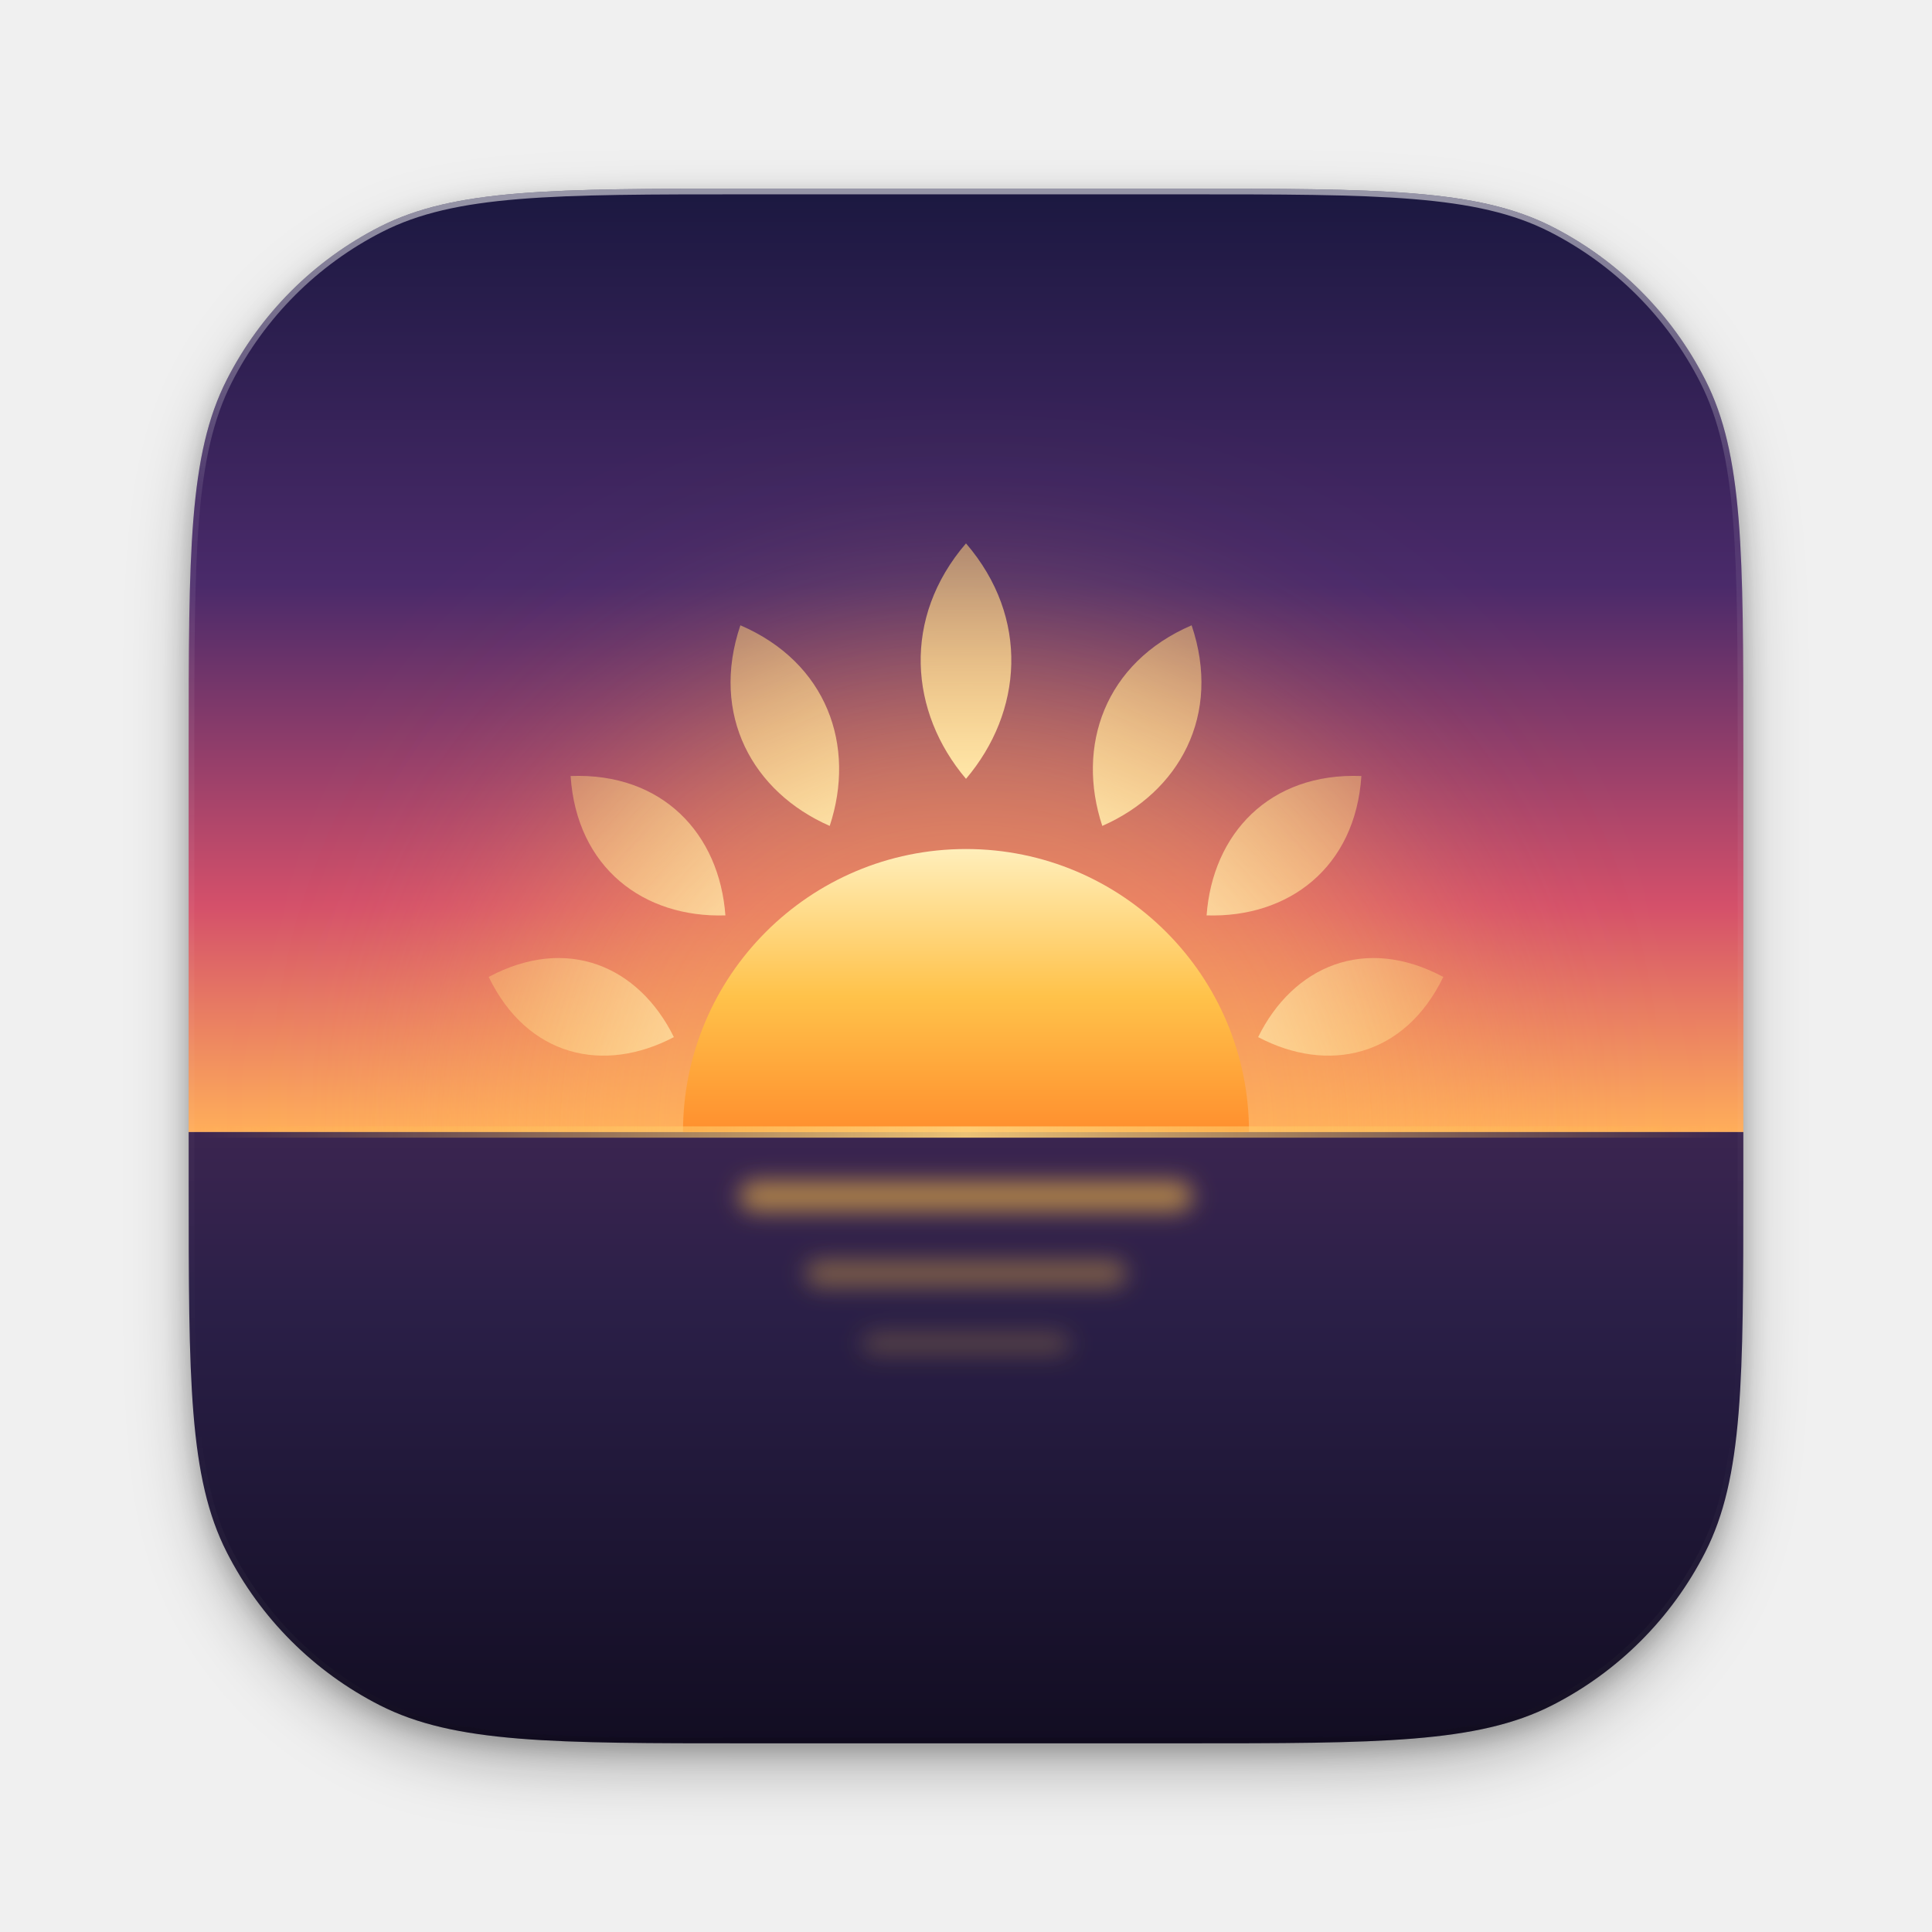
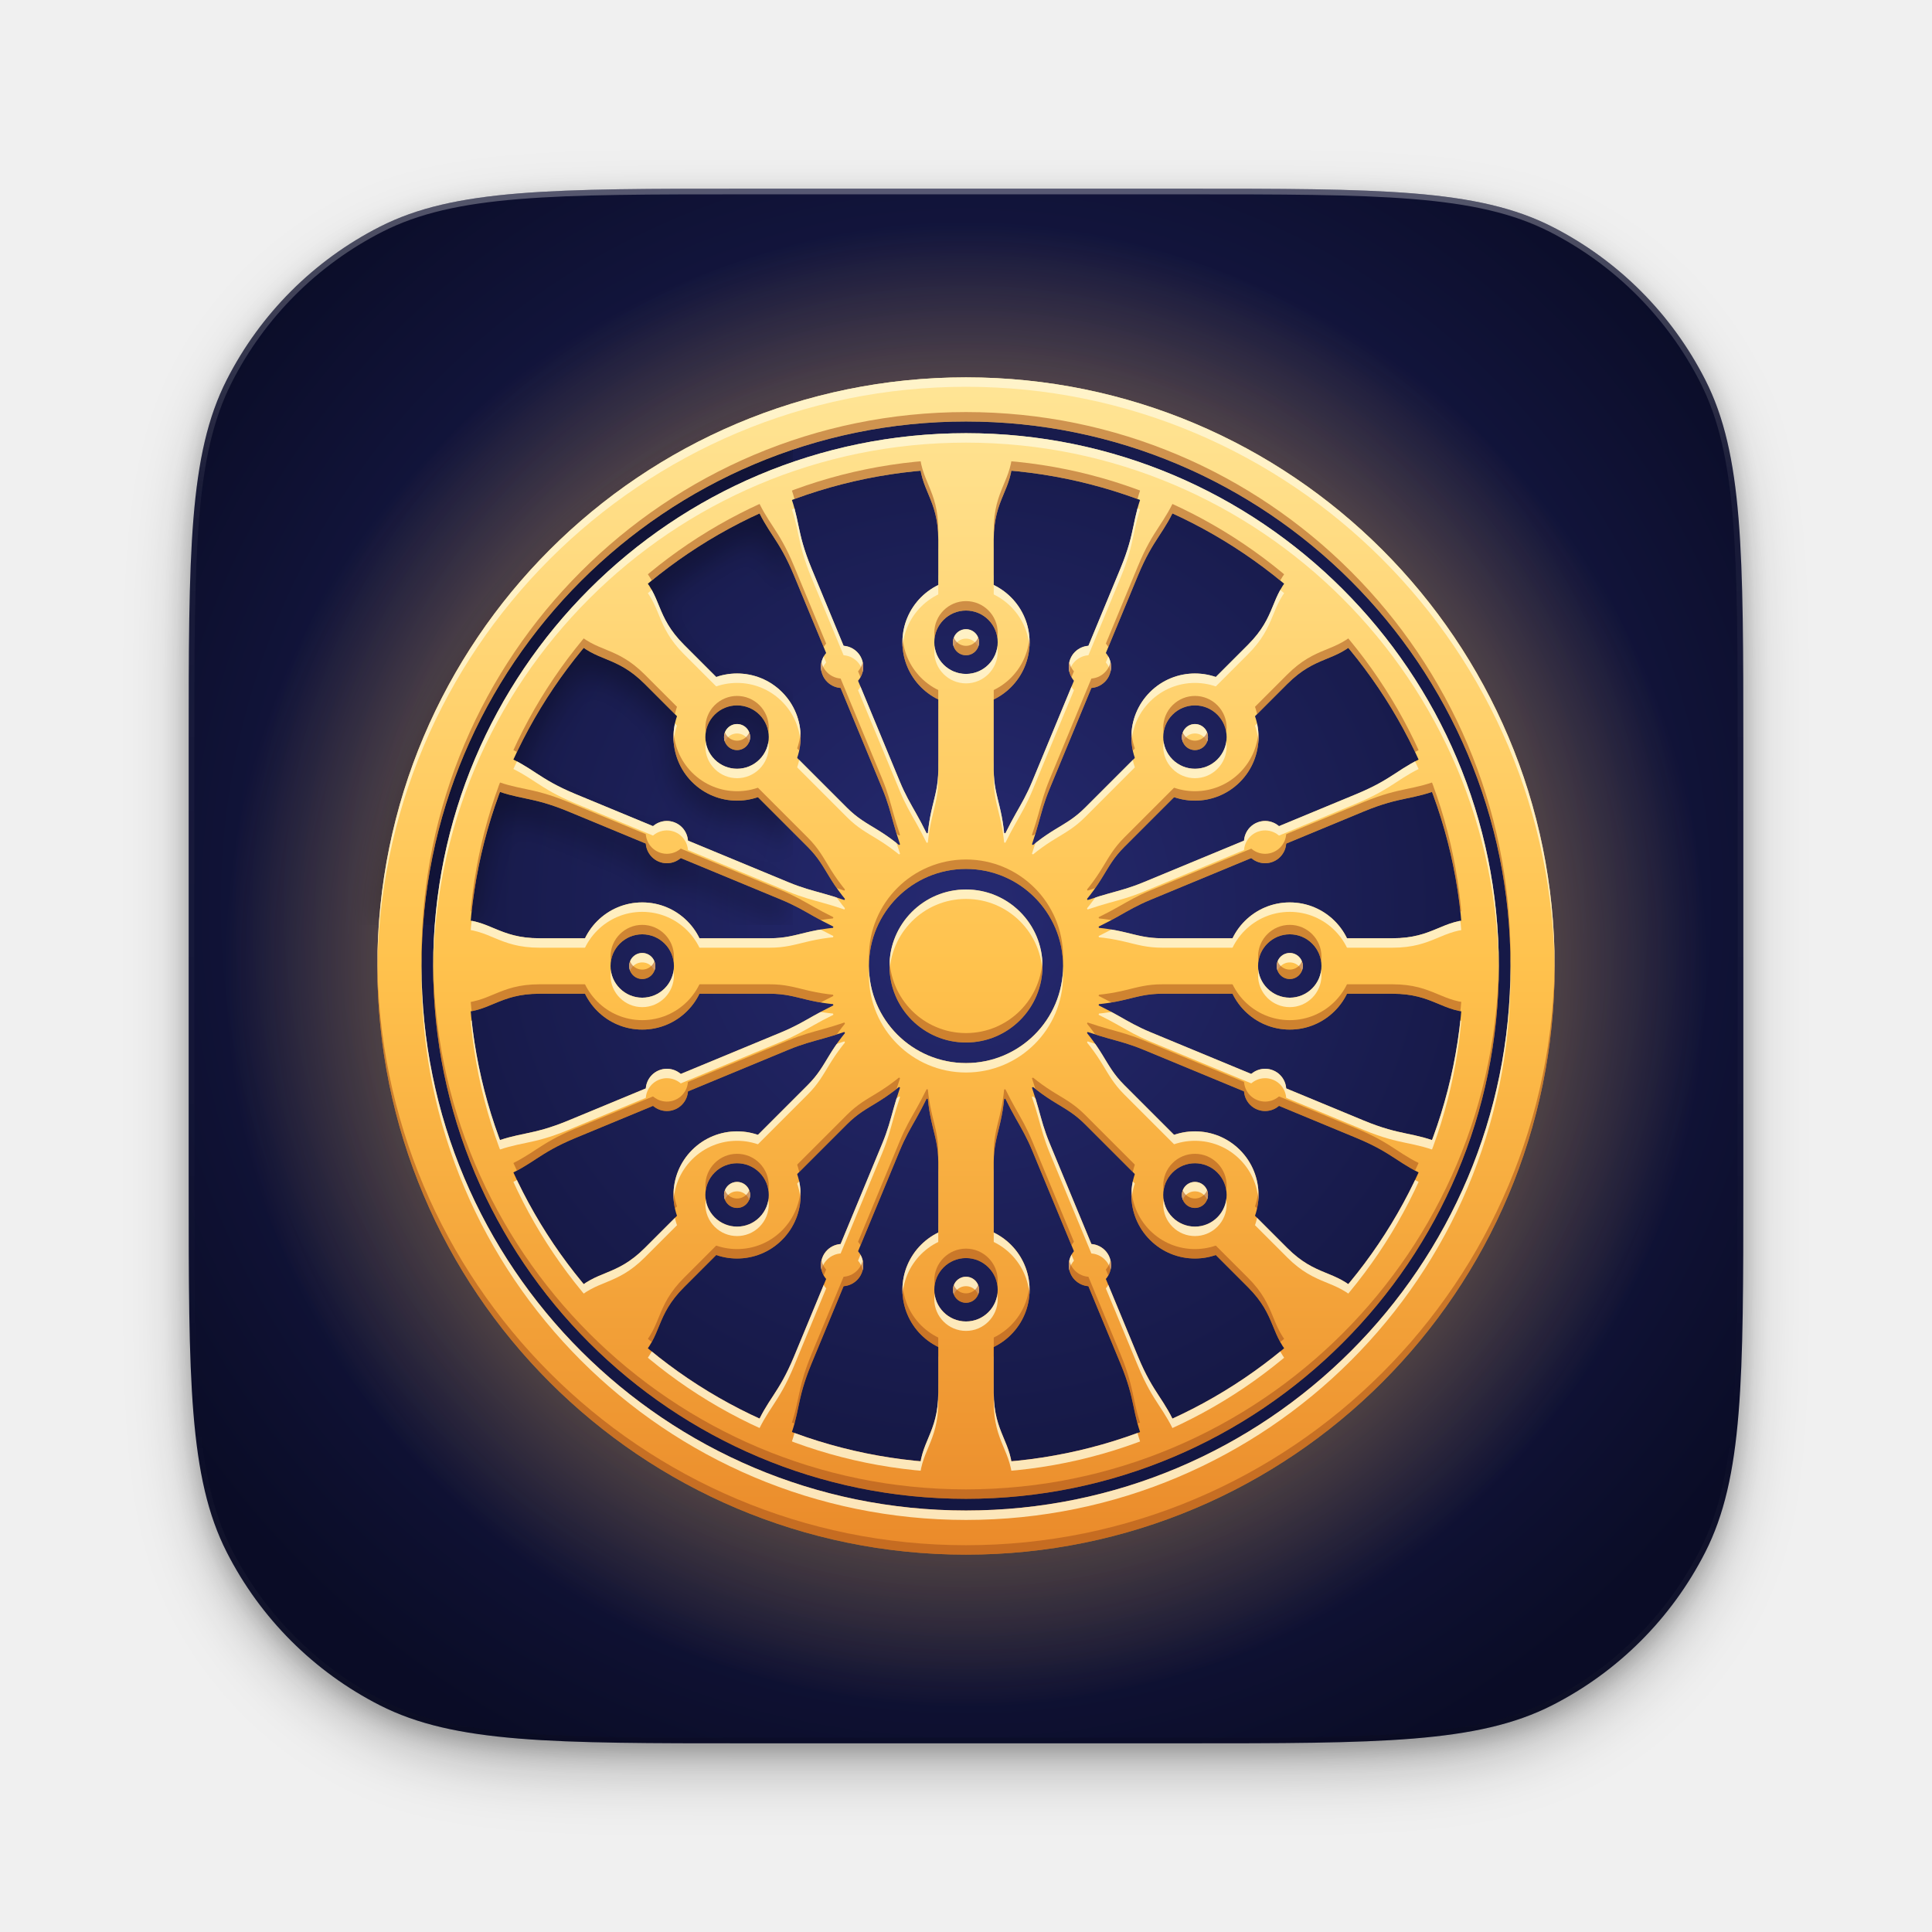
<svg xmlns="http://www.w3.org/2000/svg" viewBox="0 0 1024 1024" width="1024" height="1024">
  <defs>
    <path id="tile" d="M627.36 100c103.83 0 155.75 0 195.41 20.21a185.4 185.4 0 0 1 81.02 81.02c20.21 39.66 20.21 91.58 20.21 195.41L924 627.36c0 103.83 0 155.75 -20.21 195.41a185.4 185.4 0 0 1 -81.02 81.02c-39.66 20.21 -91.58 20.21 -195.41 20.21L396.64 924c-103.83 0 -155.75 0 -195.41 -20.21a185.4 185.4 0 0 1 -81.02 -81.02c-20.21 -39.66 -20.21 -91.58 -20.21 -195.41L100 396.64c0 -103.83 0 -155.75 20.21 -195.41a185.4 185.4 0 0 1 81.02 -81.02c39.66 -20.21 91.58 -20.21 195.41 -20.21Z" />
    <clipPath id="clip">
      <use href="#tile" />
    </clipPath>
-     <clipPath id="sky-only">
-       <rect x="0" y="0" width="1024" height="600" />
-     </clipPath>
-     <path id="petal" d="M0 -180C30 -214 34 -262 0 -300C-34 -262 -30 -214 0 -180Z" />
+     <g id="broad">
+       <path d="M-20.9 -56C-20.9 -84 -14.7 -88 -14.7 -104L-14.7 -226C-14.7 -248 -24.7 -252 -24.7 -270L24.7 -270C24.7 -252 14.7 -248 14.7 -226L14.7 -104C14.7 -88 20.9 -84 20.9 -56Z" />
+       <circle cy="-171.6" r="33.7" />
+     </g>
+     <g id="slim">
+       <path d="M-8.1 -56C-8.1 -84 -5 -88 -5 -104L-5 -226C-5 -248 -9.5 -252 -9.5 -270L9.5 -270C9.5 -252 5 -248 5 -226L5 -104C5 -88 8.1 -84 8.1 -56Z" />
+       <circle cy="-171.6" r="11.2" />
+     </g>
+     <g id="medallion-cut">
+       <circle cy="-171.6" r="16.8" fill="#000" />
+       <circle cy="-171.6" r="6.9" fill="#fff" />
+     </g>
+     <mask id="cuts">
+       <rect x="-400" y="-400" width="800" height="800" fill="#fff" />
+       <circle r="285.5" fill="none" stroke="#000" stroke-width="6.2" />
+       <circle r="46" fill="none" stroke="#000" stroke-width="10.9" />
+       <use href="#medallion-cut" />
+       <use href="#medallion-cut" transform="rotate(45)" />
+       <use href="#medallion-cut" transform="rotate(90)" />
+       <use href="#medallion-cut" transform="rotate(135)" />
+       <use href="#medallion-cut" transform="rotate(180)" />
+       <use href="#medallion-cut" transform="rotate(225)" />
+       <use href="#medallion-cut" transform="rotate(270)" />
+       <use href="#medallion-cut" transform="rotate(315)" />
+     </mask>
+     <g id="wheel" transform="translate(512 512)">
+       <g mask="url(#cuts)" fill="currentColor">
+         <circle r="287.8" fill="none" stroke="currentColor" stroke-width="48.4" />
+         <use href="#broad" />
+         <use href="#broad" transform="rotate(45)" />
+         <use href="#broad" transform="rotate(90)" />
+         <use href="#broad" transform="rotate(135)" />
+         <use href="#broad" transform="rotate(180)" />
+         <use href="#broad" transform="rotate(225)" />
+         <use href="#broad" transform="rotate(270)" />
+         <use href="#broad" transform="rotate(315)" />
+         <use href="#slim" transform="rotate(22.5)" />
+         <use href="#slim" transform="rotate(67.5)" />
+         <use href="#slim" transform="rotate(112.5)" />
+         <use href="#slim" transform="rotate(157.5)" />
+         <use href="#slim" transform="rotate(202.5)" />
+         <use href="#slim" transform="rotate(247.5)" />
+         <use href="#slim" transform="rotate(292.5)" />
+         <use href="#slim" transform="rotate(337.5)" />
+         <circle r="73.3" />
+       </g>
+     </g>
+     <mask id="solid">
+       <use href="#wheel" color="#fff" />
+     </mask>
+     <mask id="lit">
+       <use href="#wheel" color="#fff" />
+       <use href="#wheel" color="#000" transform="translate(0 5)" />
+     </mask>
+     <mask id="shade">
+       <use href="#wheel" color="#fff" />
+       <use href="#wheel" color="#000" transform="translate(0 -5)" />
+     </mask>
    <filter id="drop" x="-10%" y="-10%" width="120%" height="125%" color-interpolation-filters="sRGB">
      <feGaussianBlur in="SourceAlpha" stdDeviation="6" result="near" />
      <feOffset in="near" dy="4" result="near" />
      <feFlood flood-color="#000" flood-opacity=".22" />
      <feComposite in2="near" operator="in" result="near" />
      <feGaussianBlur in="SourceAlpha" stdDeviation="16" result="far" />
      <feOffset in="far" dy="14" result="far" />
      <feFlood flood-color="#000" flood-opacity=".26" />
      <feComposite in2="far" operator="in" result="far" />
      <feMerge>
        <feMergeNode in="far" />
        <feMergeNode in="near" />
        <feMergeNode in="SourceGraphic" />
      </feMerge>
    </filter>
-     <filter id="haze" x="-60%" y="-60%" width="220%" height="220%">
-       <feGaussianBlur stdDeviation="60" />
+     <filter id="soft" x="-20%" y="-20%" width="140%" height="150%">
+       <feGaussianBlur stdDeviation="8" />
    </filter>
-     <filter id="soft" x="-30%" y="-30%" width="160%" height="160%">
-       <feGaussianBlur stdDeviation="6" />
-     </filter>
-     <linearGradient id="sky" x1="0" y1="100" x2="0" y2="600" gradientUnits="userSpaceOnUse">
-       <stop offset="0" stop-color="#1b1840" />
-       <stop offset=".42" stop-color="#4a2a6a" />
-       <stop offset=".76" stop-color="#d4506a" />
-       <stop offset="1" stop-color="#ffae5a" />
+     <radialGradient id="sky" cx=".5" cy=".46" r=".62">
+       <stop offset="0" stop-color="#262a72" />
+       <stop offset="1" stop-color="#0a0c26" />
+     </radialGradient>
+     <linearGradient id="gold" x1="0" y1="200" x2="0" y2="824" gradientUnits="userSpaceOnUse">
+       <stop offset="0" stop-color="#ffe596" />
+       <stop offset=".5" stop-color="#ffc24d" />
+       <stop offset="1" stop-color="#ea8a2a" />
    </linearGradient>
-     <linearGradient id="water" x1="0" y1="600" x2="0" y2="924" gradientUnits="userSpaceOnUse">
-       <stop offset="0" stop-color="#3b2550" />
-       <stop offset=".3" stop-color="#2a1f47" />
-       <stop offset="1" stop-color="#120d22" />
-     </linearGradient>
-     <linearGradient id="sun" x1="0" y1="440" x2="0" y2="600" gradientUnits="userSpaceOnUse">
-       <stop offset="0" stop-color="#fff4c9" />
-       <stop offset=".55" stop-color="#ffc24a" />
-       <stop offset="1" stop-color="#ff8f2e" />
-     </linearGradient>
-     <linearGradient id="petal-fill" x1="0" y1="-180" x2="0" y2="-300" gradientUnits="userSpaceOnUse">
-       <stop offset="0" stop-color="#ffe7a8" />
-       <stop offset="1" stop-color="#ffd27a" stop-opacity=".55" />
-     </linearGradient>
-     <linearGradient id="glint" x1="0" y1="0" x2="1" y2="0">
-       <stop offset="0" stop-color="#ffc24a" stop-opacity="0" />
-       <stop offset=".5" stop-color="#ffd27a" />
-       <stop offset="1" stop-color="#ffc24a" stop-opacity="0" />
-     </linearGradient>
+     <radialGradient id="halo" cx="512" cy="512" r="393" gradientUnits="userSpaceOnUse">
+       <stop offset="0" stop-color="#ffc24d" stop-opacity="0" />
+       <stop offset=".782" stop-color="#ffc24d" stop-opacity="0" />
+       <stop offset=".794" stop-color="#ffc24d" stop-opacity=".24" />
+       <stop offset="1" stop-color="#ffc24d" stop-opacity="0" />
+     </radialGradient>
    <linearGradient id="rim" x1="0" y1="100" x2="0" y2="924" gradientUnits="userSpaceOnUse">
-       <stop offset="0" stop-color="#fff" stop-opacity=".55" />
-       <stop offset=".2" stop-color="#fff" stop-opacity=".08" />
+       <stop offset="0" stop-color="#fff" stop-opacity=".3" />
+       <stop offset=".2" stop-color="#fff" stop-opacity=".05" />
      <stop offset=".8" stop-color="#fff" stop-opacity="0" />
      <stop offset="1" stop-color="#000" stop-opacity=".12" />
    </linearGradient>
  </defs>
  <g filter="url(#drop)">
    <g clip-path="url(#clip)">
-       <rect width="1024" height="600" fill="url(#sky)" />
-       <rect y="600" width="1024" height="424" fill="url(#water)" />
-       <g clip-path="url(#sky-only)">
-         <circle cx="512" cy="600" r="250" fill="#ffb35c" opacity=".55" filter="url(#haze)" />
-         <g transform="translate(512 600)" fill="url(#petal-fill)">
-           <use href="#petal" transform="rotate(-72) translate(0 -8) scale(1 .86)" opacity=".72" />
-           <use href="#petal" transform="rotate(-48) translate(0 -6) scale(1 .92)" opacity=".82" />
-           <use href="#petal" transform="rotate(-24) translate(0 -3) scale(1 .97)" opacity=".92" />
-           <use href="#petal" transform="scale(1 1.04)" />
-           <use href="#petal" transform="rotate(24) translate(0 -3) scale(1 .97)" opacity=".92" />
-           <use href="#petal" transform="rotate(48) translate(0 -6) scale(1 .92)" opacity=".82" />
-           <use href="#petal" transform="rotate(72) translate(0 -8) scale(1 .86)" opacity=".72" />
-         </g>
-         <circle cx="512" cy="600" r="150" fill="url(#sun)" />
-       </g>
-       <rect x="100" y="597" width="824" height="6" fill="url(#glint)" opacity=".9" />
-       <g fill="#ffc24a" filter="url(#soft)">
-         <rect x="392" y="626" width="240" height="16" rx="8" opacity=".6" />
-         <rect x="427" y="668" width="170" height="14" rx="7" opacity=".38" />
-         <rect x="457" y="706" width="110" height="12" rx="6" opacity=".22" />
-       </g>
+       <use href="#tile" fill="url(#sky)" />
+       <circle cx="512" cy="512" r="393" fill="url(#halo)" />
+       <use href="#wheel" color="#000" opacity=".32" transform="translate(0 10)" filter="url(#soft)" />
+       <rect width="1024" height="1024" fill="url(#gold)" mask="url(#solid)" />
+       <rect width="1024" height="1024" fill="#fff6d2" opacity=".85" mask="url(#lit)" />
+       <rect width="1024" height="1024" fill="#a8521a" opacity=".55" mask="url(#shade)" />
      <use href="#tile" fill="none" stroke="url(#rim)" stroke-width="6" />
    </g>
  </g>
</svg>
